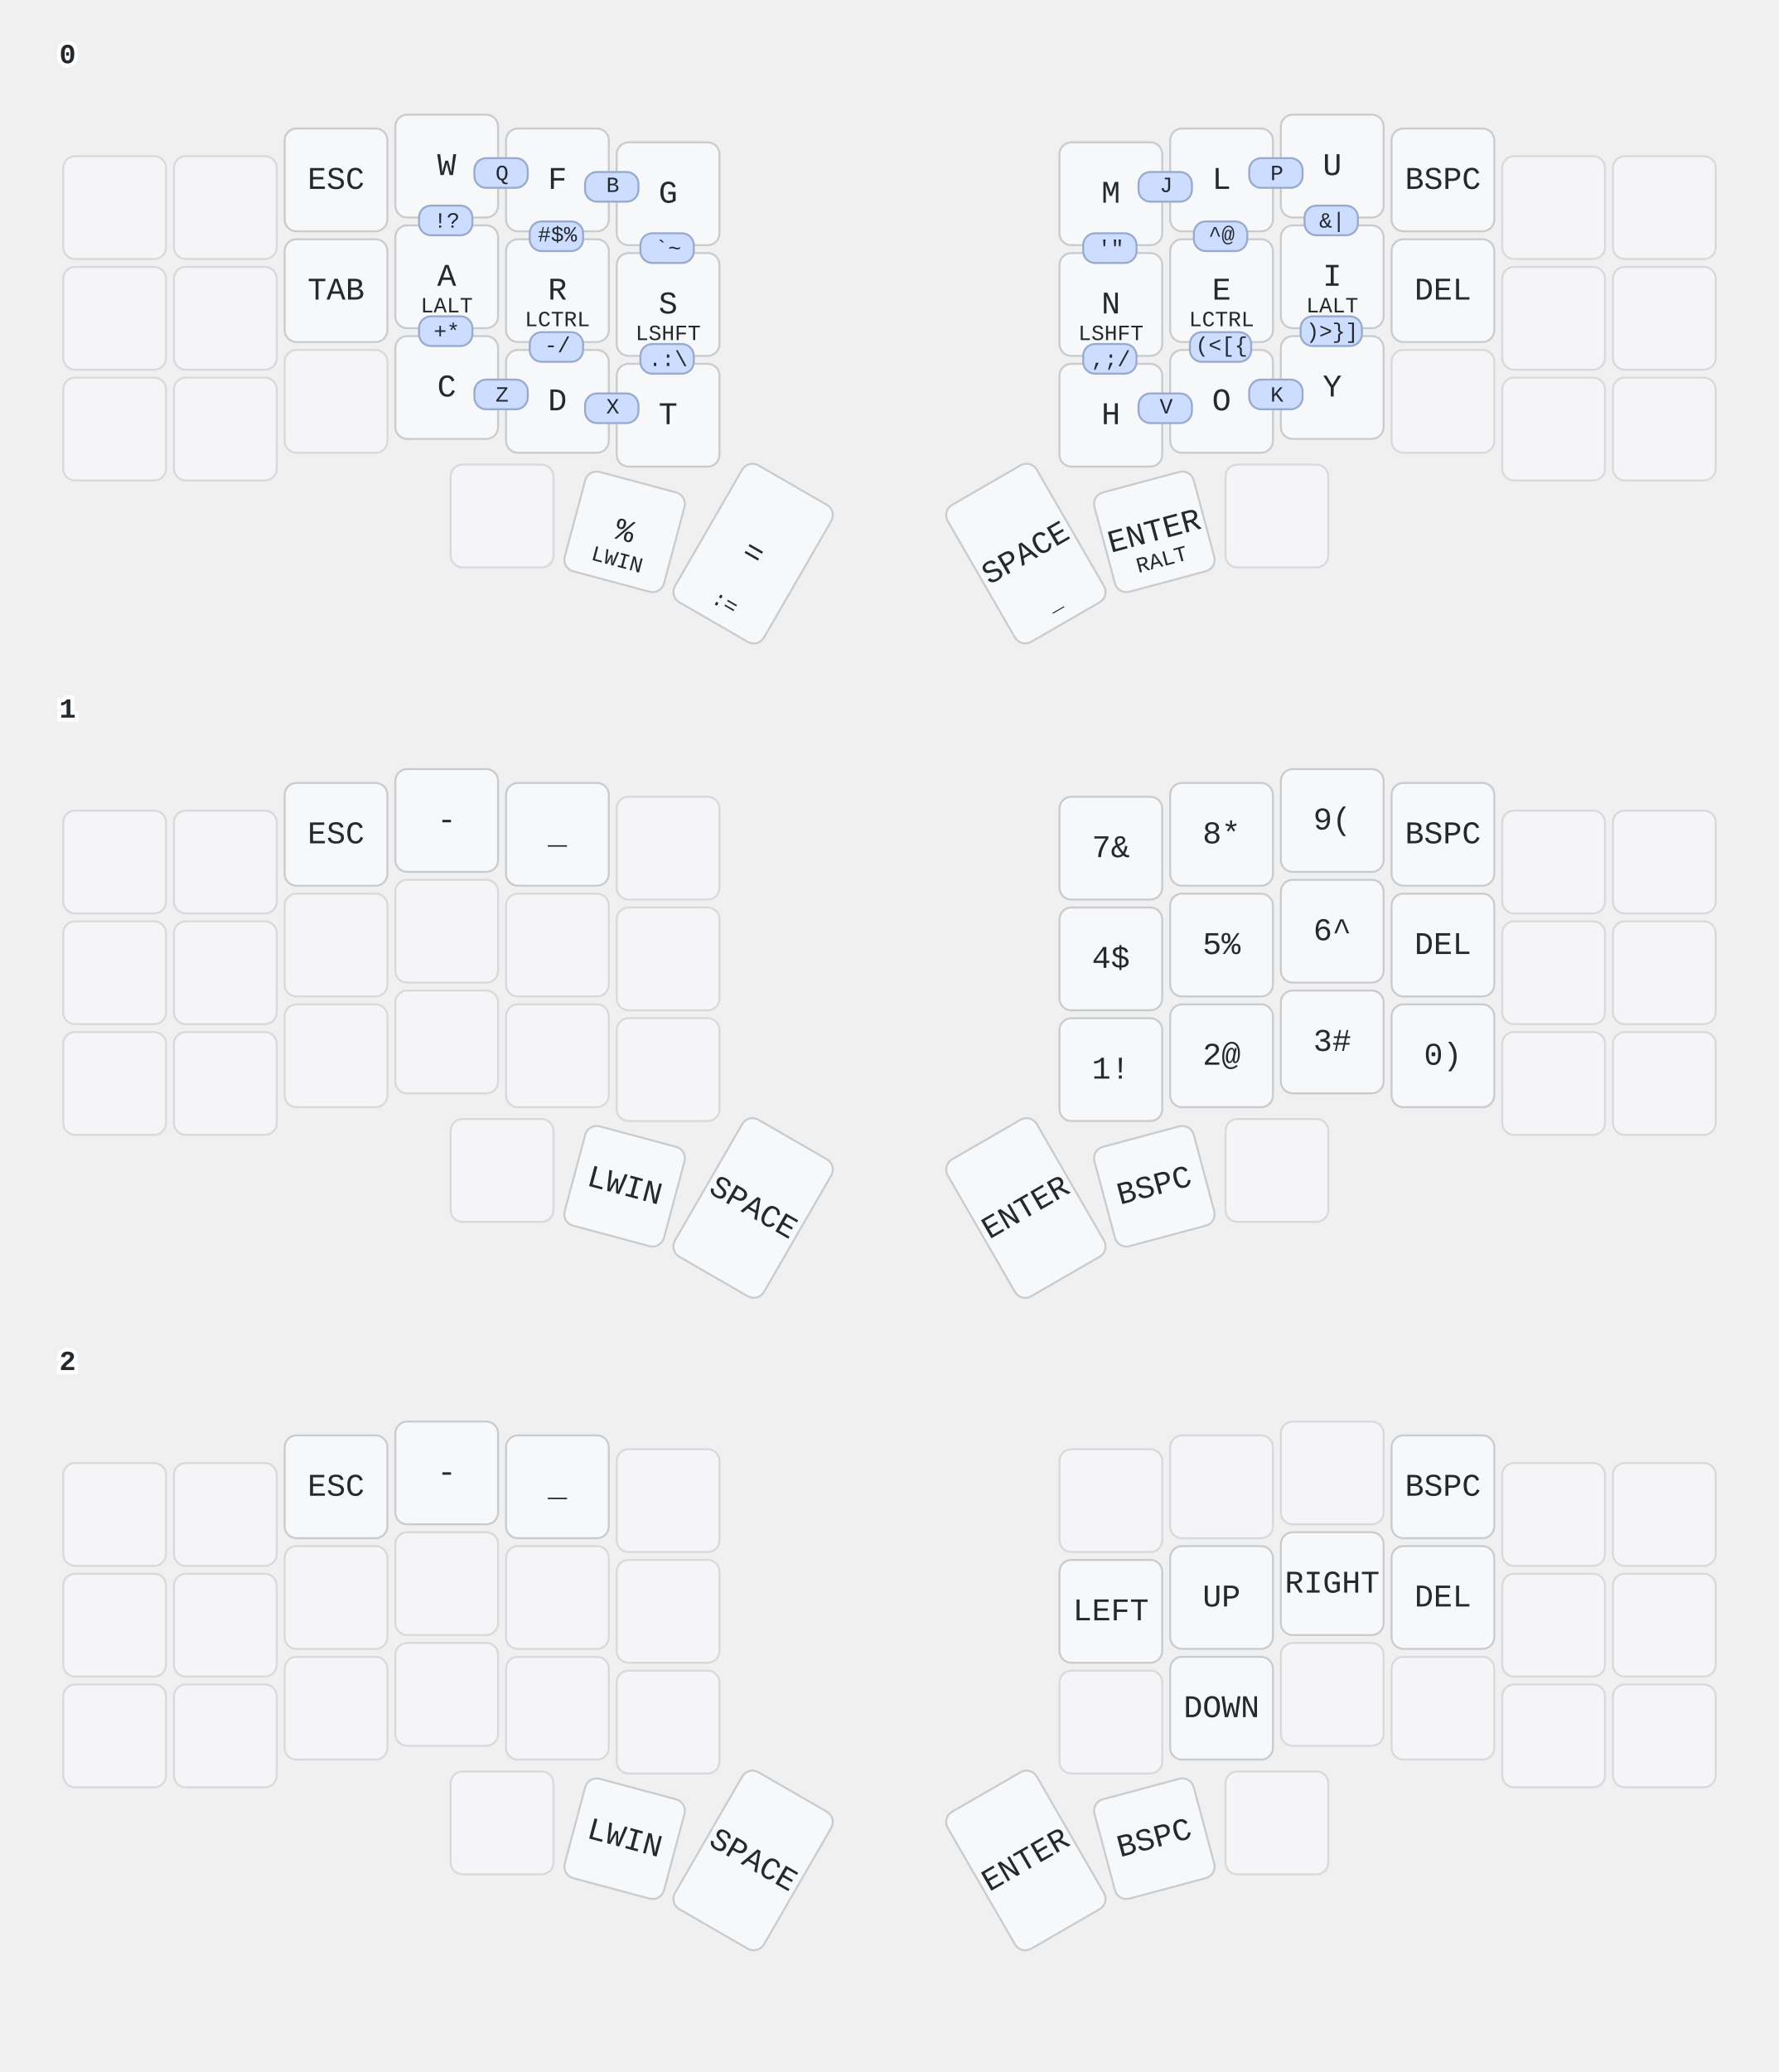
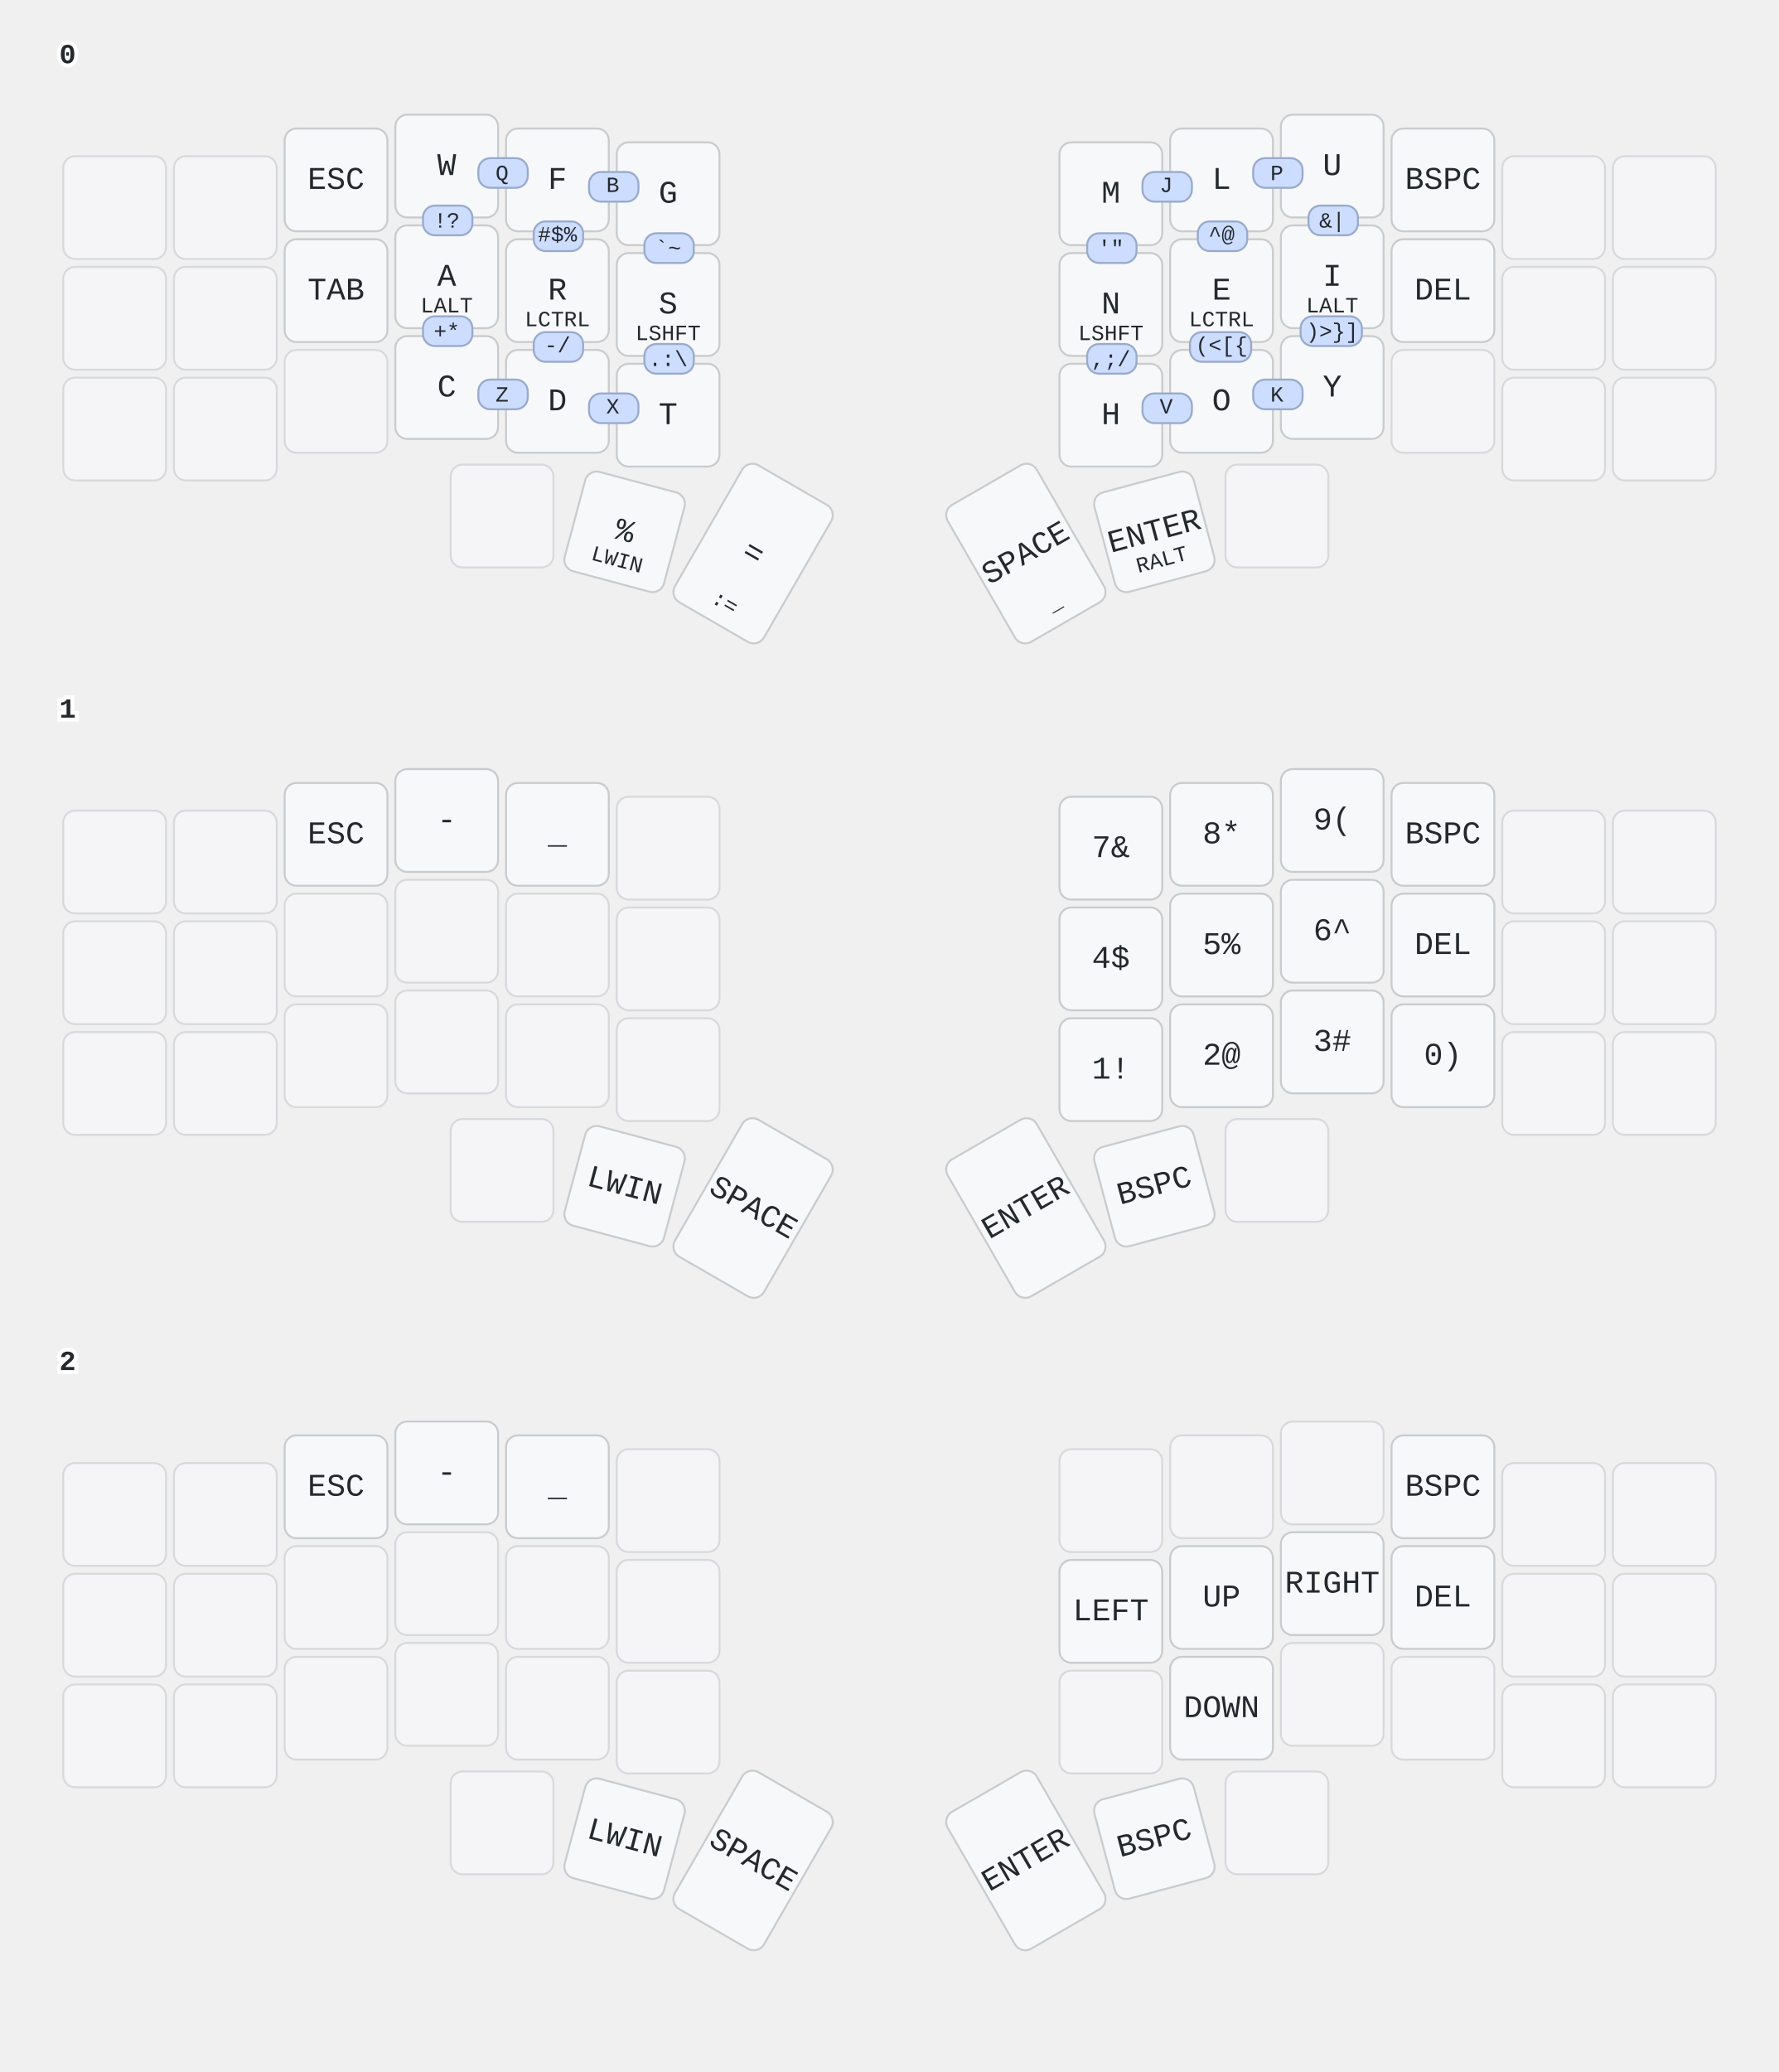
<svg xmlns="http://www.w3.org/2000/svg" xmlns:xlink="http://www.w3.org/1999/xlink" width="900" height="1048" viewBox="0 0 900 1048" class="keymap">
  <defs>/* start glyphs */
<svg id="mdi:chevron-down">
      <svg id="mdi-chevron-down" viewBox="0 0 24 24">
        <path d="M7.41,8.58L12,13.17L16.59,8.58L18,10L12,16L6,10L7.41,8.58Z" />
      </svg>
    </svg>
    <svg id="mdi:chevron-left">
      <svg id="mdi-chevron-left" viewBox="0 0 24 24">
        <path d="M15.41,16.58L10.83,12L15.41,7.41L14,6L8,12L14,18L15.41,16.58Z" />
      </svg>
    </svg>
    <svg id="mdi:chevron-right">
      <svg id="mdi-chevron-right" viewBox="0 0 24 24">
        <path d="M8.59,16.58L13.17,12L8.59,7.41L10,6L16,12L10,18L8.59,16.58Z" />
      </svg>
    </svg>
    <svg id="mdi:chevron-up">
      <svg id="mdi-chevron-up" viewBox="0 0 24 24">
        <path d="M7.41,15.41L12,10.83L16.59,15.41L18,14L12,8L6,14L7.41,15.41Z" />
      </svg>
    </svg>
  </defs>/* end glyphs */
<style>/* inherit to force styles through use tags */
svg path {
    fill: inherit;
}

/* font and background color specifications */
svg.keymap {
    font-family: SFMono-Regular,Consolas,Liberation Mono,Menlo,monospace;
    font-size: 14px;
    font-kerning: normal;
    text-rendering: optimizeLegibility;
    fill: #24292e;
}

/* default key styling */
rect.key {
    fill: #f6f8fa;
}

rect.key, rect.combo {
    stroke: #c9cccf;
    stroke-width: 1;
}

/* default key side styling, only used is draw_key_sides is set */
rect.side {
    filter: brightness(90%);
}

/* color accent for combo boxes */
rect.combo, rect.combo-separate {
    fill: #cdf;
}

/* color accent for held keys */
rect.held, rect.combo.held {
    fill: #fdd;
}

/* color accent for ghost (optional) keys */
rect.ghost, rect.combo.ghost {
    stroke-dasharray: 4, 4;
    stroke-width: 2;
}

text {
    text-anchor: middle;
    dominant-baseline: middle;
}

/* styling for layer labels */
text.label {
    font-weight: bold;
    text-anchor: start;
    stroke: white;
    stroke-width: 4;
    paint-order: stroke;
}

/* styling for optional footer */
text.footer {
    text-anchor: end;
    dominant-baseline: auto;
    stroke: white;
    stroke-width: 4;
    paint-order: stroke;
}

/* styling for combo tap, and key hold/shifted label text */
text.combo, text.hold, text.shifted {
    font-size: 11px;
}

text.hold {
    text-anchor: middle;
    dominant-baseline: auto;
}

text.shifted {
    text-anchor: middle;
    dominant-baseline: hanging;
}

text.layer-activator {
    text-decoration: underline;
}

/* styling for hold/shifted label text in combo box */
text.combo.hold, text.combo.shifted {
    font-size: 8px;
}

/* lighter symbol for transparent keys */
text.trans {
    fill: #7b7e81;
}

/* styling for combo dendrons */
path.combo {
    stroke-width: 1;
    stroke: gray;
    fill: none;
}

/* Start Tabler Icons Cleanup */
/* cannot use height/width with glyphs */
.icon-tabler &gt; path {
    fill: inherit;
    stroke: inherit;
    stroke-width: 2;
}
/* hide tabler's default box */
.icon-tabler &gt; path[stroke="none"][fill="none"] {
    visibility: hidden;
}
/* End Tabler Icons Cleanup */

.none, .trans, .ghost {
  opacity: 0.8;
}

/* color accent for combo boxes */
rect.combo, rect.combo-separate {
    fill: #CCDDFF;
    stroke: #99AACC;
}

/* rect.held, rect.combo.held { */
.held {
  opacity: 1.0;
  filter: drop-shadow(0px 0px 6px #4FC0D0);  /* #7979EC); */
}

text.key.tap {
  font-size: 16px;
  /* font-weight: 900; */
}

text.hold, text.shifted {
  /* font-size: 9px; */
  font-weight: normal;
}

text.combo {
  /* font-size: 11px; */
  /* font-weight: bold; */
}
</style>
  <g transform="translate(30, 0)" class="layer-0">
    <text x="0" y="28" class="label" id="x_x">0</text>
    <g transform="translate(0, 56)">
      <g transform="translate(28, 49)" class="key none keypos-0">
        <rect rx="6" ry="6" x="-26" y="-26" width="52" height="52" class="key none" />
      </g>
      <g transform="translate(84, 49)" class="key none keypos-1">
        <rect rx="6" ry="6" x="-26" y="-26" width="52" height="52" class="key none" />
      </g>
      <g transform="translate(140, 35)" class="key keypos-2">
        <rect rx="6" ry="6" x="-26" y="-26" width="52" height="52" class="key" />
        <text x="0" y="0" class="key tap">ESC</text>
      </g>
      <g transform="translate(196, 28)" class="key keypos-3">
        <rect rx="6" ry="6" x="-26" y="-26" width="52" height="52" class="key" />
        <text x="0" y="0" class="key tap">W</text>
      </g>
      <g transform="translate(252, 35)" class="key keypos-4">
        <rect rx="6" ry="6" x="-26" y="-26" width="52" height="52" class="key" />
        <text x="0" y="0" class="key tap">F</text>
      </g>
      <g transform="translate(308, 42)" class="key keypos-5">
        <rect rx="6" ry="6" x="-26" y="-26" width="52" height="52" class="key" />
        <text x="0" y="0" class="key tap">G</text>
      </g>
      <g transform="translate(532, 42)" class="key keypos-6">
        <rect rx="6" ry="6" x="-26" y="-26" width="52" height="52" class="key" />
        <text x="0" y="0" class="key tap">M</text>
      </g>
      <g transform="translate(588, 35)" class="key keypos-7">
        <rect rx="6" ry="6" x="-26" y="-26" width="52" height="52" class="key" />
        <text x="0" y="0" class="key tap">L</text>
      </g>
      <g transform="translate(644, 28)" class="key keypos-8">
        <rect rx="6" ry="6" x="-26" y="-26" width="52" height="52" class="key" />
        <text x="0" y="0" class="key tap">U</text>
      </g>
      <g transform="translate(700, 35)" class="key keypos-9">
        <rect rx="6" ry="6" x="-26" y="-26" width="52" height="52" class="key" />
        <text x="0" y="0" class="key tap">BSPC</text>
      </g>
      <g transform="translate(756, 49)" class="key none keypos-10">
        <rect rx="6" ry="6" x="-26" y="-26" width="52" height="52" class="key none" />
      </g>
      <g transform="translate(812, 49)" class="key none keypos-11">
        <rect rx="6" ry="6" x="-26" y="-26" width="52" height="52" class="key none" />
      </g>
      <g transform="translate(28, 105)" class="key none keypos-12">
        <rect rx="6" ry="6" x="-26" y="-26" width="52" height="52" class="key none" />
      </g>
      <g transform="translate(84, 105)" class="key none keypos-13">
        <rect rx="6" ry="6" x="-26" y="-26" width="52" height="52" class="key none" />
      </g>
      <g transform="translate(140, 91)" class="key keypos-14">
        <rect rx="6" ry="6" x="-26" y="-26" width="52" height="52" class="key" />
        <text x="0" y="0" class="key tap">TAB</text>
      </g>
      <g transform="translate(196, 84)" class="key keypos-15">
        <rect rx="6" ry="6" x="-26" y="-26" width="52" height="52" class="key" />
        <text x="0" y="0" class="key tap">A</text>
        <text x="0" y="18" class="key hold">LALT</text>
      </g>
      <g transform="translate(252, 91)" class="key keypos-16">
        <rect rx="6" ry="6" x="-26" y="-26" width="52" height="52" class="key" />
        <text x="0" y="0" class="key tap">R</text>
        <text x="0" y="18" class="key hold">LCTRL</text>
      </g>
      <g transform="translate(308, 98)" class="key keypos-17">
        <rect rx="6" ry="6" x="-26" y="-26" width="52" height="52" class="key" />
        <text x="0" y="0" class="key tap">S</text>
        <text x="0" y="18" class="key hold">LSHFT</text>
      </g>
      <g transform="translate(532, 98)" class="key keypos-18">
        <rect rx="6" ry="6" x="-26" y="-26" width="52" height="52" class="key" />
        <text x="0" y="0" class="key tap">N</text>
        <text x="0" y="18" class="key hold">LSHFT</text>
      </g>
      <g transform="translate(588, 91)" class="key keypos-19">
        <rect rx="6" ry="6" x="-26" y="-26" width="52" height="52" class="key" />
        <text x="0" y="0" class="key tap">E</text>
        <text x="0" y="18" class="key hold">LCTRL</text>
      </g>
      <g transform="translate(644, 84)" class="key keypos-20">
        <rect rx="6" ry="6" x="-26" y="-26" width="52" height="52" class="key" />
        <text x="0" y="0" class="key tap">I</text>
        <text x="0" y="18" class="key hold">LALT</text>
      </g>
      <g transform="translate(700, 91)" class="key keypos-21">
        <rect rx="6" ry="6" x="-26" y="-26" width="52" height="52" class="key" />
        <text x="0" y="0" class="key tap">DEL</text>
      </g>
      <g transform="translate(756, 105)" class="key none keypos-22">
        <rect rx="6" ry="6" x="-26" y="-26" width="52" height="52" class="key none" />
      </g>
      <g transform="translate(812, 105)" class="key none keypos-23">
        <rect rx="6" ry="6" x="-26" y="-26" width="52" height="52" class="key none" />
      </g>
      <g transform="translate(28, 161)" class="key none keypos-24">
        <rect rx="6" ry="6" x="-26" y="-26" width="52" height="52" class="key none" />
      </g>
      <g transform="translate(84, 161)" class="key none keypos-25">
        <rect rx="6" ry="6" x="-26" y="-26" width="52" height="52" class="key none" />
      </g>
      <g transform="translate(140, 147)" class="key none keypos-26">
        <rect rx="6" ry="6" x="-26" y="-26" width="52" height="52" class="key none" />
      </g>
      <g transform="translate(196, 140)" class="key keypos-27">
        <rect rx="6" ry="6" x="-26" y="-26" width="52" height="52" class="key" />
        <text x="0" y="0" class="key tap">C</text>
      </g>
      <g transform="translate(252, 147)" class="key keypos-28">
        <rect rx="6" ry="6" x="-26" y="-26" width="52" height="52" class="key" />
        <text x="0" y="0" class="key tap">D</text>
      </g>
      <g transform="translate(308, 154)" class="key keypos-29">
        <rect rx="6" ry="6" x="-26" y="-26" width="52" height="52" class="key" />
        <text x="0" y="0" class="key tap">T</text>
      </g>
      <g transform="translate(532, 154)" class="key keypos-30">
        <rect rx="6" ry="6" x="-26" y="-26" width="52" height="52" class="key" />
        <text x="0" y="0" class="key tap">H</text>
      </g>
      <g transform="translate(588, 147)" class="key keypos-31">
        <rect rx="6" ry="6" x="-26" y="-26" width="52" height="52" class="key" />
        <text x="0" y="0" class="key tap">O</text>
      </g>
      <g transform="translate(644, 140)" class="key keypos-32">
        <rect rx="6" ry="6" x="-26" y="-26" width="52" height="52" class="key" />
        <text x="0" y="0" class="key tap">Y</text>
      </g>
      <g transform="translate(700, 147)" class="key none keypos-33">
        <rect rx="6" ry="6" x="-26" y="-26" width="52" height="52" class="key none" />
      </g>
      <g transform="translate(756, 161)" class="key none keypos-34">
        <rect rx="6" ry="6" x="-26" y="-26" width="52" height="52" class="key none" />
      </g>
      <g transform="translate(812, 161)" class="key none keypos-35">
        <rect rx="6" ry="6" x="-26" y="-26" width="52" height="52" class="key none" />
      </g>
      <g transform="translate(224, 205)" class="key none keypos-36">
        <rect rx="6" ry="6" x="-26" y="-26" width="52" height="52" class="key none" />
      </g>
      <g transform="translate(286, 213) rotate(15.0)" class="key keypos-37">
        <rect rx="6" ry="6" x="-26" y="-26" width="52" height="52" class="key" />
        <text x="0" y="0" class="key tap">%</text>
        <text x="0" y="18" class="key hold">LWIN</text>
      </g>
      <g transform="translate(351, 224) rotate(30.0)" class="key keypos-38">
        <rect rx="6" ry="6" x="-26" y="-40" width="52" height="80" class="key" />
        <text x="0" y="0" class="key tap">=</text>
        <text x="0" y="32" class="key hold">:=</text>
      </g>
      <g transform="translate(489, 224) rotate(-30.0)" class="key keypos-39">
        <rect rx="6" ry="6" x="-26" y="-40" width="52" height="80" class="key" />
        <text x="0" y="0" class="key tap">SPACE</text>
        <text x="0" y="32" class="key hold">_</text>
      </g>
      <g transform="translate(554, 213) rotate(-15.0)" class="key keypos-40">
        <rect rx="6" ry="6" x="-26" y="-26" width="52" height="52" class="key" />
        <text x="0" y="0" class="key tap">ENTER</text>
        <text x="0" y="18" class="key hold">RALT</text>
      </g>
      <g transform="translate(616, 205)" class="key none keypos-41">
        <rect rx="6" ry="6" x="-26" y="-26" width="52" height="52" class="key none" />
      </g>
      <g class="combo combopos-0">
-         <rect rx="6" ry="6" x="210" y="24" width="27" height="15" class="combo" />
+         <rect rx="6" ry="6" x="212" y="24" width="25" height="15" class="combo" />
        <text x="224" y="32" class="combo tap">Q</text>
      </g>
      <g class="combo combopos-1">
-         <rect rx="6" ry="6" x="266" y="31" width="27" height="15" class="combo" />
+         <rect rx="6" ry="6" x="268" y="31" width="25" height="15" class="combo" />
        <text x="280" y="38" class="combo tap">B</text>
      </g>
      <g class="combo combopos-2">
-         <rect rx="6" ry="6" x="210" y="136" width="27" height="15" class="combo" />
+         <rect rx="6" ry="6" x="212" y="136" width="25" height="15" class="combo" />
        <text x="224" y="144" class="combo tap">Z</text>
      </g>
      <g class="combo combopos-3">
-         <rect rx="6" ry="6" x="266" y="143" width="27" height="15" class="combo" />
+         <rect rx="6" ry="6" x="268" y="143" width="25" height="15" class="combo" />
        <text x="280" y="150" class="combo tap">X</text>
      </g>
      <g class="combo combopos-4">
-         <rect rx="6" ry="6" x="546" y="31" width="27" height="15" class="combo" />
+         <rect rx="6" ry="6" x="548" y="31" width="25" height="15" class="combo" />
        <text x="560" y="38" class="combo tap">J</text>
      </g>
      <g class="combo combopos-5">
-         <rect rx="6" ry="6" x="602" y="24" width="27" height="15" class="combo" />
+         <rect rx="6" ry="6" x="604" y="24" width="25" height="15" class="combo" />
        <text x="616" y="32" class="combo tap">P</text>
      </g>
      <g class="combo combopos-6">
-         <rect rx="6" ry="6" x="546" y="143" width="27" height="15" class="combo" />
+         <rect rx="6" ry="6" x="548" y="143" width="25" height="15" class="combo" />
        <text x="560" y="150" class="combo tap">V</text>
      </g>
      <g class="combo combopos-7">
-         <rect rx="6" ry="6" x="602" y="136" width="27" height="15" class="combo" />
+         <rect rx="6" ry="6" x="604" y="136" width="25" height="15" class="combo" />
        <text x="616" y="144" class="combo tap">K</text>
      </g>
      <g class="combo combopos-8">
-         <rect rx="6" ry="6" x="294" y="62" width="27" height="15" class="combo" />
+         <rect rx="6" ry="6" x="296" y="62" width="25" height="15" class="combo" />
        <text x="308" y="70" class="combo tap">`~</text>
      </g>
      <g class="combo combopos-9">
-         <rect rx="6" ry="6" x="518" y="62" width="27" height="15" class="combo" />
+         <rect rx="6" ry="6" x="520" y="62" width="25" height="15" class="combo" />
        <text x="532" y="70" class="combo tap">'"</text>
      </g>
      <g class="combo combopos-10">
-         <rect rx="6" ry="6" x="294" y="118" width="27" height="15" class="combo" />
+         <rect rx="6" ry="6" x="296" y="118" width="25" height="15" class="combo" />
        <text x="308" y="126" class="combo tap">.:\</text>
      </g>
      <g class="combo combopos-11">
-         <rect rx="6" ry="6" x="518" y="118" width="27" height="15" class="combo" />
+         <rect rx="6" ry="6" x="520" y="118" width="25" height="15" class="combo" />
        <text x="532" y="126" class="combo tap">,;/</text>
      </g>
      <g class="combo combopos-12">
        <rect rx="6" ry="6" x="572" y="112" width="31" height="15" class="combo" />
        <text x="588" y="119" class="combo tap">(&lt;[{</text>
      </g>
      <g class="combo combopos-13">
        <rect rx="6" ry="6" x="628" y="104" width="31" height="15" class="combo" />
        <text x="644" y="112" class="combo tap">)&gt;}]</text>
      </g>
      <g class="combo combopos-14">
-         <rect rx="6" ry="6" x="182" y="104" width="27" height="15" class="combo" />
+         <rect rx="6" ry="6" x="184" y="104" width="25" height="15" class="combo" />
        <text x="196" y="112" class="combo tap">+*</text>
      </g>
      <g class="combo combopos-15">
-         <rect rx="6" ry="6" x="238" y="112" width="27" height="15" class="combo" />
+         <rect rx="6" ry="6" x="240" y="112" width="25" height="15" class="combo" />
        <text x="252" y="119" class="combo tap">-/</text>
      </g>
      <g class="combo combopos-16">
-         <rect rx="6" ry="6" x="182" y="48" width="27" height="15" class="combo" />
+         <rect rx="6" ry="6" x="184" y="48" width="25" height="15" class="combo" />
        <text x="196" y="56" class="combo tap">!?</text>
      </g>
      <g class="combo combopos-17">
-         <rect rx="6" ry="6" x="238" y="56" width="27" height="15" class="combo" />
+         <rect rx="6" ry="6" x="240" y="56" width="25" height="15" class="combo" />
        <text x="252" y="63" class="combo tap">#$%</text>
      </g>
      <g class="combo combopos-18">
-         <rect rx="6" ry="6" x="574" y="56" width="27" height="15" class="combo" />
+         <rect rx="6" ry="6" x="576" y="56" width="25" height="15" class="combo" />
        <text x="588" y="63" class="combo tap">^@</text>
      </g>
      <g class="combo combopos-19">
-         <rect rx="6" ry="6" x="630" y="48" width="27" height="15" class="combo" />
+         <rect rx="6" ry="6" x="632" y="48" width="25" height="15" class="combo" />
        <text x="644" y="56" class="combo tap">&amp;|</text>
      </g>
    </g>
  </g>
  <g transform="translate(30, 331)" class="layer-1">
    <text x="0" y="28" class="label" id="x_x">1</text>
    <g transform="translate(0, 56)">
      <g transform="translate(28, 49)" class="key none keypos-0">
        <rect rx="6" ry="6" x="-26" y="-26" width="52" height="52" class="key none" />
      </g>
      <g transform="translate(84, 49)" class="key none keypos-1">
        <rect rx="6" ry="6" x="-26" y="-26" width="52" height="52" class="key none" />
      </g>
      <g transform="translate(140, 35)" class="key keypos-2">
        <rect rx="6" ry="6" x="-26" y="-26" width="52" height="52" class="key" />
        <text x="0" y="0" class="key tap">ESC</text>
      </g>
      <g transform="translate(196, 28)" class="key keypos-3">
        <rect rx="6" ry="6" x="-26" y="-26" width="52" height="52" class="key" />
        <text x="0" y="0" class="key tap">-</text>
      </g>
      <g transform="translate(252, 35)" class="key keypos-4">
        <rect rx="6" ry="6" x="-26" y="-26" width="52" height="52" class="key" />
        <text x="0" y="0" class="key tap">_</text>
      </g>
      <g transform="translate(308, 42)" class="key none keypos-5">
        <rect rx="6" ry="6" x="-26" y="-26" width="52" height="52" class="key none" />
      </g>
      <g transform="translate(532, 42)" class="key keypos-6">
        <rect rx="6" ry="6" x="-26" y="-26" width="52" height="52" class="key" />
        <text x="0" y="0" class="key tap">7&amp;</text>
      </g>
      <g transform="translate(588, 35)" class="key keypos-7">
        <rect rx="6" ry="6" x="-26" y="-26" width="52" height="52" class="key" />
        <text x="0" y="0" class="key tap">8*</text>
      </g>
      <g transform="translate(644, 28)" class="key keypos-8">
        <rect rx="6" ry="6" x="-26" y="-26" width="52" height="52" class="key" />
        <text x="0" y="0" class="key tap">9(</text>
      </g>
      <g transform="translate(700, 35)" class="key keypos-9">
        <rect rx="6" ry="6" x="-26" y="-26" width="52" height="52" class="key" />
        <text x="0" y="0" class="key tap">BSPC</text>
      </g>
      <g transform="translate(756, 49)" class="key none keypos-10">
        <rect rx="6" ry="6" x="-26" y="-26" width="52" height="52" class="key none" />
      </g>
      <g transform="translate(812, 49)" class="key none keypos-11">
        <rect rx="6" ry="6" x="-26" y="-26" width="52" height="52" class="key none" />
      </g>
      <g transform="translate(28, 105)" class="key none keypos-12">
        <rect rx="6" ry="6" x="-26" y="-26" width="52" height="52" class="key none" />
      </g>
      <g transform="translate(84, 105)" class="key none keypos-13">
        <rect rx="6" ry="6" x="-26" y="-26" width="52" height="52" class="key none" />
      </g>
      <g transform="translate(140, 91)" class="key none keypos-14">
        <rect rx="6" ry="6" x="-26" y="-26" width="52" height="52" class="key none" />
      </g>
      <g transform="translate(196, 84)" class="key none keypos-15">
        <rect rx="6" ry="6" x="-26" y="-26" width="52" height="52" class="key none" />
      </g>
      <g transform="translate(252, 91)" class="key none keypos-16">
        <rect rx="6" ry="6" x="-26" y="-26" width="52" height="52" class="key none" />
      </g>
      <g transform="translate(308, 98)" class="key none keypos-17">
        <rect rx="6" ry="6" x="-26" y="-26" width="52" height="52" class="key none" />
      </g>
      <g transform="translate(532, 98)" class="key keypos-18">
        <rect rx="6" ry="6" x="-26" y="-26" width="52" height="52" class="key" />
        <text x="0" y="0" class="key tap">4$</text>
      </g>
      <g transform="translate(588, 91)" class="key keypos-19">
        <rect rx="6" ry="6" x="-26" y="-26" width="52" height="52" class="key" />
        <text x="0" y="0" class="key tap">5%</text>
      </g>
      <g transform="translate(644, 84)" class="key keypos-20">
        <rect rx="6" ry="6" x="-26" y="-26" width="52" height="52" class="key" />
        <text x="0" y="0" class="key tap">6^</text>
      </g>
      <g transform="translate(700, 91)" class="key keypos-21">
        <rect rx="6" ry="6" x="-26" y="-26" width="52" height="52" class="key" />
        <text x="0" y="0" class="key tap">DEL</text>
      </g>
      <g transform="translate(756, 105)" class="key none keypos-22">
        <rect rx="6" ry="6" x="-26" y="-26" width="52" height="52" class="key none" />
      </g>
      <g transform="translate(812, 105)" class="key none keypos-23">
        <rect rx="6" ry="6" x="-26" y="-26" width="52" height="52" class="key none" />
      </g>
      <g transform="translate(28, 161)" class="key none keypos-24">
        <rect rx="6" ry="6" x="-26" y="-26" width="52" height="52" class="key none" />
      </g>
      <g transform="translate(84, 161)" class="key none keypos-25">
        <rect rx="6" ry="6" x="-26" y="-26" width="52" height="52" class="key none" />
      </g>
      <g transform="translate(140, 147)" class="key none keypos-26">
        <rect rx="6" ry="6" x="-26" y="-26" width="52" height="52" class="key none" />
      </g>
      <g transform="translate(196, 140)" class="key none keypos-27">
        <rect rx="6" ry="6" x="-26" y="-26" width="52" height="52" class="key none" />
      </g>
      <g transform="translate(252, 147)" class="key none keypos-28">
        <rect rx="6" ry="6" x="-26" y="-26" width="52" height="52" class="key none" />
      </g>
      <g transform="translate(308, 154)" class="key none keypos-29">
        <rect rx="6" ry="6" x="-26" y="-26" width="52" height="52" class="key none" />
      </g>
      <g transform="translate(532, 154)" class="key keypos-30">
        <rect rx="6" ry="6" x="-26" y="-26" width="52" height="52" class="key" />
        <text x="0" y="0" class="key tap">1!</text>
      </g>
      <g transform="translate(588, 147)" class="key keypos-31">
        <rect rx="6" ry="6" x="-26" y="-26" width="52" height="52" class="key" />
        <text x="0" y="0" class="key tap">2@</text>
      </g>
      <g transform="translate(644, 140)" class="key keypos-32">
        <rect rx="6" ry="6" x="-26" y="-26" width="52" height="52" class="key" />
        <text x="0" y="0" class="key tap">3#</text>
      </g>
      <g transform="translate(700, 147)" class="key keypos-33">
        <rect rx="6" ry="6" x="-26" y="-26" width="52" height="52" class="key" />
        <text x="0" y="0" class="key tap">0)</text>
      </g>
      <g transform="translate(756, 161)" class="key none keypos-34">
        <rect rx="6" ry="6" x="-26" y="-26" width="52" height="52" class="key none" />
      </g>
      <g transform="translate(812, 161)" class="key none keypos-35">
        <rect rx="6" ry="6" x="-26" y="-26" width="52" height="52" class="key none" />
      </g>
      <g transform="translate(224, 205)" class="key none keypos-36">
        <rect rx="6" ry="6" x="-26" y="-26" width="52" height="52" class="key none" />
      </g>
      <g transform="translate(286, 213) rotate(15.0)" class="key keypos-37">
        <rect rx="6" ry="6" x="-26" y="-26" width="52" height="52" class="key" />
        <text x="0" y="0" class="key tap">LWIN</text>
      </g>
      <g transform="translate(351, 224) rotate(30.0)" class="key keypos-38">
        <rect rx="6" ry="6" x="-26" y="-40" width="52" height="80" class="key" />
        <text x="0" y="0" class="key tap">SPACE</text>
      </g>
      <g transform="translate(489, 224) rotate(-30.0)" class="key keypos-39">
        <rect rx="6" ry="6" x="-26" y="-40" width="52" height="80" class="key" />
        <text x="0" y="0" class="key tap">ENTER</text>
      </g>
      <g transform="translate(554, 213) rotate(-15.0)" class="key keypos-40">
        <rect rx="6" ry="6" x="-26" y="-26" width="52" height="52" class="key" />
        <text x="0" y="0" class="key tap">BSPC</text>
      </g>
      <g transform="translate(616, 205)" class="key none keypos-41">
        <rect rx="6" ry="6" x="-26" y="-26" width="52" height="52" class="key none" />
      </g>
    </g>
  </g>
  <g transform="translate(30, 661)" class="layer-2">
    <text x="0" y="28" class="label" id="x_x">2</text>
    <g transform="translate(0, 56)">
      <g transform="translate(28, 49)" class="key none keypos-0">
        <rect rx="6" ry="6" x="-26" y="-26" width="52" height="52" class="key none" />
      </g>
      <g transform="translate(84, 49)" class="key none keypos-1">
        <rect rx="6" ry="6" x="-26" y="-26" width="52" height="52" class="key none" />
      </g>
      <g transform="translate(140, 35)" class="key keypos-2">
        <rect rx="6" ry="6" x="-26" y="-26" width="52" height="52" class="key" />
        <text x="0" y="0" class="key tap">ESC</text>
      </g>
      <g transform="translate(196, 28)" class="key keypos-3">
        <rect rx="6" ry="6" x="-26" y="-26" width="52" height="52" class="key" />
        <text x="0" y="0" class="key tap">-</text>
      </g>
      <g transform="translate(252, 35)" class="key keypos-4">
        <rect rx="6" ry="6" x="-26" y="-26" width="52" height="52" class="key" />
        <text x="0" y="0" class="key tap">_</text>
      </g>
      <g transform="translate(308, 42)" class="key none keypos-5">
        <rect rx="6" ry="6" x="-26" y="-26" width="52" height="52" class="key none" />
      </g>
      <g transform="translate(532, 42)" class="key none keypos-6">
        <rect rx="6" ry="6" x="-26" y="-26" width="52" height="52" class="key none" />
      </g>
      <g transform="translate(588, 35)" class="key none keypos-7">
        <rect rx="6" ry="6" x="-26" y="-26" width="52" height="52" class="key none" />
      </g>
      <g transform="translate(644, 28)" class="key none keypos-8">
        <rect rx="6" ry="6" x="-26" y="-26" width="52" height="52" class="key none" />
      </g>
      <g transform="translate(700, 35)" class="key keypos-9">
        <rect rx="6" ry="6" x="-26" y="-26" width="52" height="52" class="key" />
        <text x="0" y="0" class="key tap">BSPC</text>
      </g>
      <g transform="translate(756, 49)" class="key none keypos-10">
        <rect rx="6" ry="6" x="-26" y="-26" width="52" height="52" class="key none" />
      </g>
      <g transform="translate(812, 49)" class="key none keypos-11">
        <rect rx="6" ry="6" x="-26" y="-26" width="52" height="52" class="key none" />
      </g>
      <g transform="translate(28, 105)" class="key none keypos-12">
        <rect rx="6" ry="6" x="-26" y="-26" width="52" height="52" class="key none" />
      </g>
      <g transform="translate(84, 105)" class="key none keypos-13">
        <rect rx="6" ry="6" x="-26" y="-26" width="52" height="52" class="key none" />
      </g>
      <g transform="translate(140, 91)" class="key none keypos-14">
        <rect rx="6" ry="6" x="-26" y="-26" width="52" height="52" class="key none" />
      </g>
      <g transform="translate(196, 84)" class="key none keypos-15">
        <rect rx="6" ry="6" x="-26" y="-26" width="52" height="52" class="key none" />
      </g>
      <g transform="translate(252, 91)" class="key none keypos-16">
        <rect rx="6" ry="6" x="-26" y="-26" width="52" height="52" class="key none" />
      </g>
      <g transform="translate(308, 98)" class="key none keypos-17">
        <rect rx="6" ry="6" x="-26" y="-26" width="52" height="52" class="key none" />
      </g>
      <g transform="translate(532, 98)" class="key keypos-18">
        <rect rx="6" ry="6" x="-26" y="-26" width="52" height="52" class="key" />
        <text x="0" y="0" class="key tap">LEFT</text>
        <use href="#mdi:chevron-left" xlink:href="#mdi:chevron-left" x="-6" y="6" height="12" width="12.0" class="key hold glyph mdi:chevron-left" />
      </g>
      <g transform="translate(588, 91)" class="key keypos-19">
        <rect rx="6" ry="6" x="-26" y="-26" width="52" height="52" class="key" />
        <text x="0" y="0" class="key tap">UP</text>
        <use href="#mdi:chevron-up" xlink:href="#mdi:chevron-up" x="-6" y="6" height="12" width="12.0" class="key hold glyph mdi:chevron-up" />
      </g>
      <g transform="translate(644, 84)" class="key keypos-20">
        <rect rx="6" ry="6" x="-26" y="-26" width="52" height="52" class="key" />
        <text x="0" y="0" class="key tap">RIGHT</text>
        <use href="#mdi:chevron-right" xlink:href="#mdi:chevron-right" x="-6" y="6" height="12" width="12.0" class="key hold glyph mdi:chevron-right" />
      </g>
      <g transform="translate(700, 91)" class="key keypos-21">
        <rect rx="6" ry="6" x="-26" y="-26" width="52" height="52" class="key" />
        <text x="0" y="0" class="key tap">DEL</text>
      </g>
      <g transform="translate(756, 105)" class="key none keypos-22">
        <rect rx="6" ry="6" x="-26" y="-26" width="52" height="52" class="key none" />
      </g>
      <g transform="translate(812, 105)" class="key none keypos-23">
        <rect rx="6" ry="6" x="-26" y="-26" width="52" height="52" class="key none" />
      </g>
      <g transform="translate(28, 161)" class="key none keypos-24">
        <rect rx="6" ry="6" x="-26" y="-26" width="52" height="52" class="key none" />
      </g>
      <g transform="translate(84, 161)" class="key none keypos-25">
        <rect rx="6" ry="6" x="-26" y="-26" width="52" height="52" class="key none" />
      </g>
      <g transform="translate(140, 147)" class="key none keypos-26">
        <rect rx="6" ry="6" x="-26" y="-26" width="52" height="52" class="key none" />
      </g>
      <g transform="translate(196, 140)" class="key none keypos-27">
        <rect rx="6" ry="6" x="-26" y="-26" width="52" height="52" class="key none" />
      </g>
      <g transform="translate(252, 147)" class="key none keypos-28">
        <rect rx="6" ry="6" x="-26" y="-26" width="52" height="52" class="key none" />
      </g>
      <g transform="translate(308, 154)" class="key none keypos-29">
        <rect rx="6" ry="6" x="-26" y="-26" width="52" height="52" class="key none" />
      </g>
      <g transform="translate(532, 154)" class="key none keypos-30">
        <rect rx="6" ry="6" x="-26" y="-26" width="52" height="52" class="key none" />
      </g>
      <g transform="translate(588, 147)" class="key keypos-31">
        <rect rx="6" ry="6" x="-26" y="-26" width="52" height="52" class="key" />
        <text x="0" y="0" class="key tap">DOWN</text>
        <use href="#mdi:chevron-down" xlink:href="#mdi:chevron-down" x="-6" y="6" height="12" width="12.0" class="key hold glyph mdi:chevron-down" />
      </g>
      <g transform="translate(644, 140)" class="key none keypos-32">
        <rect rx="6" ry="6" x="-26" y="-26" width="52" height="52" class="key none" />
      </g>
      <g transform="translate(700, 147)" class="key none keypos-33">
        <rect rx="6" ry="6" x="-26" y="-26" width="52" height="52" class="key none" />
      </g>
      <g transform="translate(756, 161)" class="key none keypos-34">
        <rect rx="6" ry="6" x="-26" y="-26" width="52" height="52" class="key none" />
      </g>
      <g transform="translate(812, 161)" class="key none keypos-35">
        <rect rx="6" ry="6" x="-26" y="-26" width="52" height="52" class="key none" />
      </g>
      <g transform="translate(224, 205)" class="key none keypos-36">
        <rect rx="6" ry="6" x="-26" y="-26" width="52" height="52" class="key none" />
      </g>
      <g transform="translate(286, 213) rotate(15.0)" class="key keypos-37">
        <rect rx="6" ry="6" x="-26" y="-26" width="52" height="52" class="key" />
        <text x="0" y="0" class="key tap">LWIN</text>
      </g>
      <g transform="translate(351, 224) rotate(30.0)" class="key keypos-38">
        <rect rx="6" ry="6" x="-26" y="-40" width="52" height="80" class="key" />
        <text x="0" y="0" class="key tap">SPACE</text>
      </g>
      <g transform="translate(489, 224) rotate(-30.0)" class="key keypos-39">
        <rect rx="6" ry="6" x="-26" y="-40" width="52" height="80" class="key" />
        <text x="0" y="0" class="key tap">ENTER</text>
      </g>
      <g transform="translate(554, 213) rotate(-15.0)" class="key keypos-40">
        <rect rx="6" ry="6" x="-26" y="-26" width="52" height="52" class="key" />
        <text x="0" y="0" class="key tap">BSPC</text>
      </g>
      <g transform="translate(616, 205)" class="key none keypos-41">
        <rect rx="6" ry="6" x="-26" y="-26" width="52" height="52" class="key none" />
      </g>
    </g>
  </g>
</svg>
